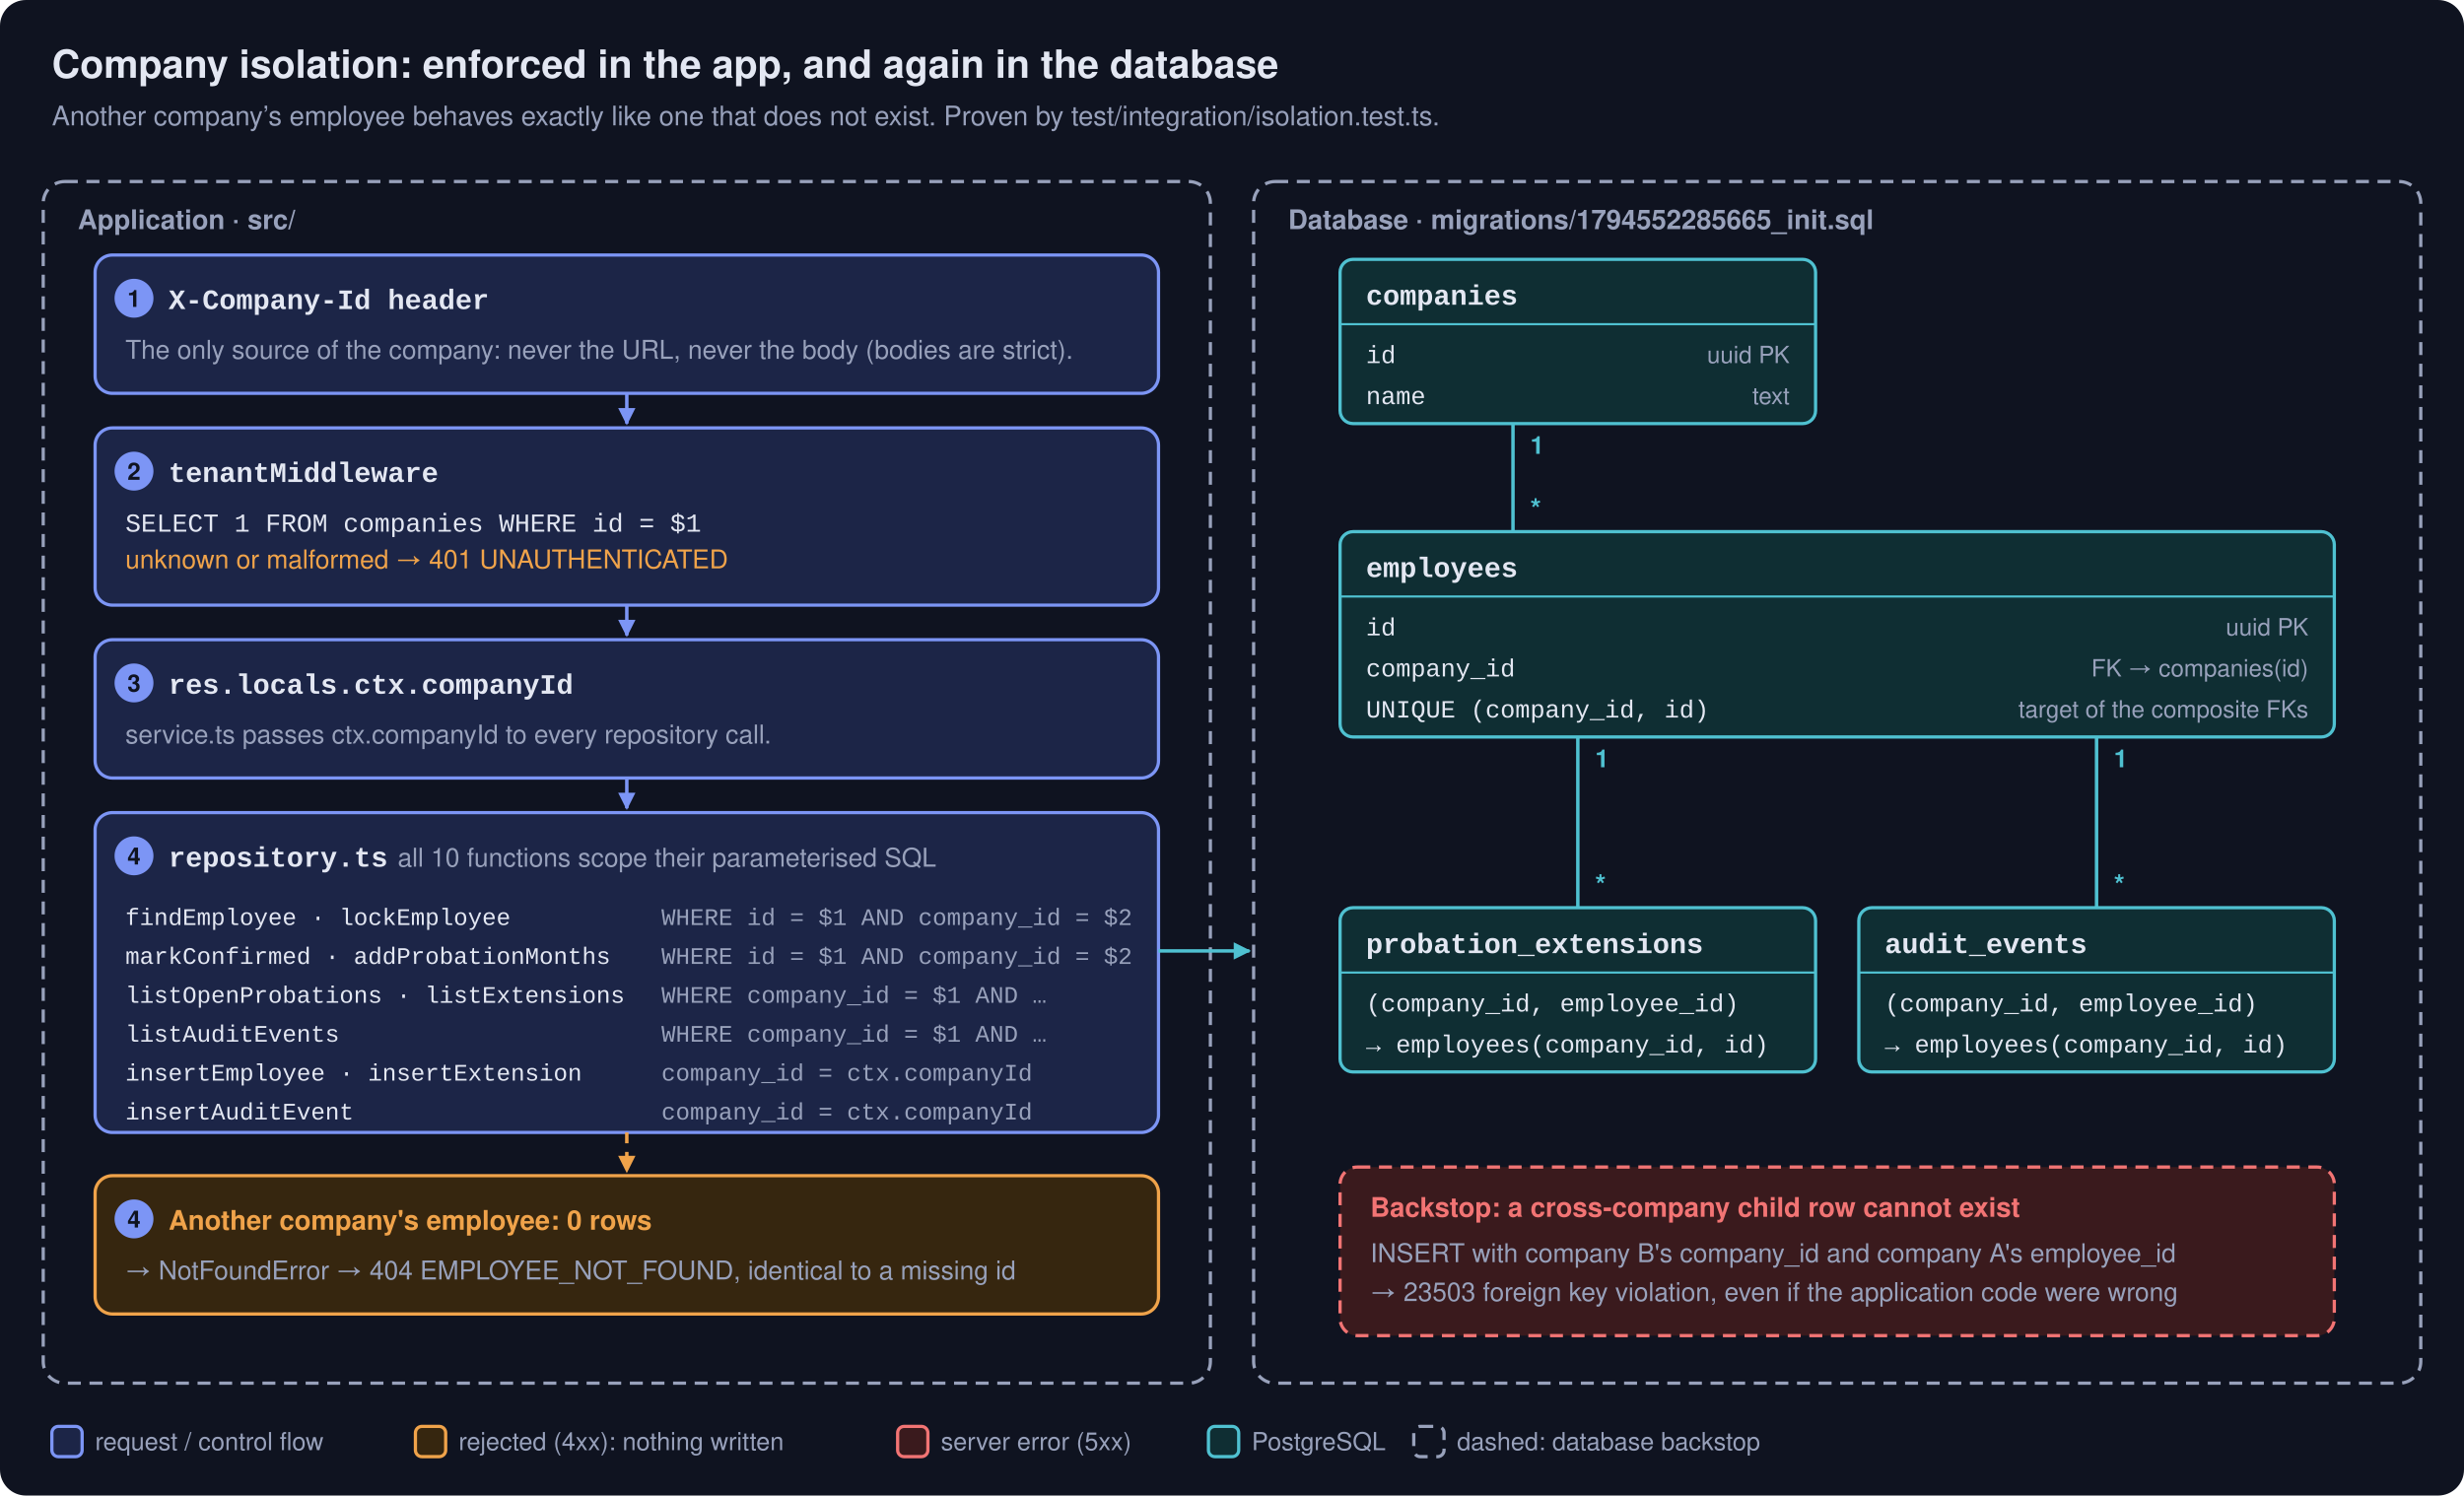
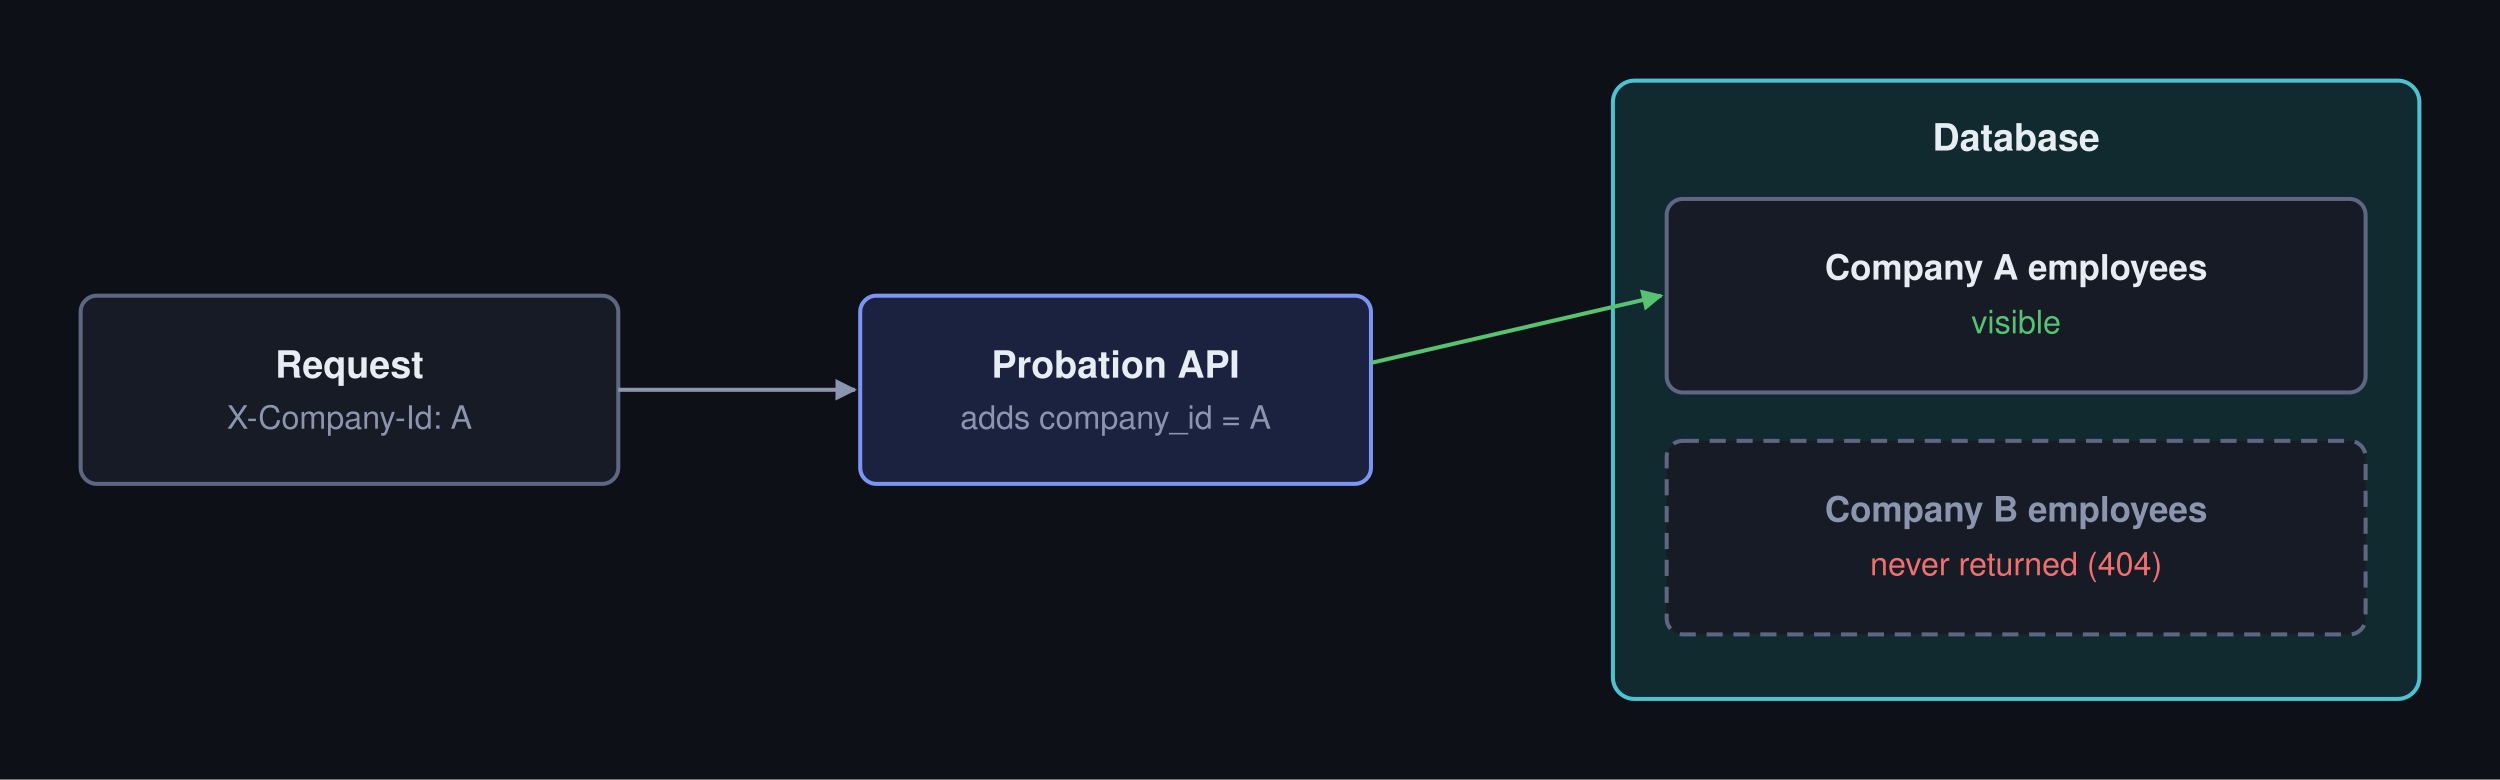
- <svg xmlns="http://www.w3.org/2000/svg" viewBox="0 0 1140 692" width="1140" height="692" role="img" aria-labelledby="title desc">
+ <svg xmlns="http://www.w3.org/2000/svg" viewBox="0 0 930 290" width="930" height="290" role="img" aria-labelledby="title desc">
  <defs>
-     <marker id="arrow-ink" viewBox="0 0 10 10" refX="9" refY="5" markerWidth="8" markerHeight="8" orient="auto-start-reverse" markerUnits="userSpaceOnUse">
-       <path d="M0,0 L10,5 L0,10 z" fill="#e3e7f2" />
+     <marker id="head-ok" viewBox="0 0 10 10" refX="9" refY="5" markerWidth="8" markerHeight="8" orient="auto-start-reverse" markerUnits="userSpaceOnUse">
+       <path d="M0,0 L10,5 L0,10 z" fill="#57c26f" />
    </marker>
-     <marker id="arrow-muted" viewBox="0 0 10 10" refX="9" refY="5" markerWidth="8" markerHeight="8" orient="auto-start-reverse" markerUnits="userSpaceOnUse">
-       <path d="M0,0 L10,5 L0,10 z" fill="#98a1bb" />
+     <marker id="head-err" viewBox="0 0 10 10" refX="9" refY="5" markerWidth="8" markerHeight="8" orient="auto-start-reverse" markerUnits="userSpaceOnUse">
+       <path d="M0,0 L10,5 L0,10 z" fill="#f07070" />
    </marker>
-     <marker id="arrow-line" viewBox="0 0 10 10" refX="9" refY="5" markerWidth="8" markerHeight="8" orient="auto-start-reverse" markerUnits="userSpaceOnUse">
-       <path d="M0,0 L10,5 L0,10 z" fill="#38405a" />
-     </marker>
-     <marker id="arrow-flow" viewBox="0 0 10 10" refX="9" refY="5" markerWidth="8" markerHeight="8" orient="auto-start-reverse" markerUnits="userSpaceOnUse">
+     <marker id="head-main" viewBox="0 0 10 10" refX="9" refY="5" markerWidth="8" markerHeight="8" orient="auto-start-reverse" markerUnits="userSpaceOnUse">
      <path d="M0,0 L10,5 L0,10 z" fill="#7c95f5" />
    </marker>
-     <marker id="arrow-success" viewBox="0 0 10 10" refX="9" refY="5" markerWidth="8" markerHeight="8" orient="auto-start-reverse" markerUnits="userSpaceOnUse">
-       <path d="M0,0 L10,5 L0,10 z" fill="#5cc477" />
-     </marker>
-     <marker id="arrow-rejected" viewBox="0 0 10 10" refX="9" refY="5" markerWidth="8" markerHeight="8" orient="auto-start-reverse" markerUnits="userSpaceOnUse">
-       <path d="M0,0 L10,5 L0,10 z" fill="#f0a34a" />
-     </marker>
-     <marker id="arrow-fault" viewBox="0 0 10 10" refX="9" refY="5" markerWidth="8" markerHeight="8" orient="auto-start-reverse" markerUnits="userSpaceOnUse">
-       <path d="M0,0 L10,5 L0,10 z" fill="#f27474" />
-     </marker>
-     <marker id="arrow-waiting" viewBox="0 0 10 10" refX="9" refY="5" markerWidth="8" markerHeight="8" orient="auto-start-reverse" markerUnits="userSpaceOnUse">
-       <path d="M0,0 L10,5 L0,10 z" fill="#a58cff" />
-     </marker>
-     <marker id="arrow-store" viewBox="0 0 10 10" refX="9" refY="5" markerWidth="8" markerHeight="8" orient="auto-start-reverse" markerUnits="userSpaceOnUse">
-       <path d="M0,0 L10,5 L0,10 z" fill="#4fc1d1" />
+     <marker id="head-muted" viewBox="0 0 10 10" refX="9" refY="5" markerWidth="8" markerHeight="8" orient="auto-start-reverse" markerUnits="userSpaceOnUse">
+       <path d="M0,0 L10,5 L0,10 z" fill="#8b95ad" />
    </marker>
  </defs>
-   <rect width="1140" height="692" rx="12" fill="#0f1320" />
-   <text x="24" y="36" font-family="'Segoe UI', system-ui, -apple-system, Helvetica, Arial, sans-serif" font-size="18" font-weight="700" fill="#e3e7f2" text-anchor="start">Company isolation: enforced in the app, and again in the database</text>
-   <text x="24" y="58" font-family="'Segoe UI', system-ui, -apple-system, Helvetica, Arial, sans-serif" font-size="12.5" font-weight="400" fill="#98a1bb" text-anchor="start">Another company’s employee behaves exactly like one that does not exist. Proven by test/integration/isolation.test.ts.</text>
-   <rect x="20" y="84" width="540" height="556" rx="10" fill="none" stroke="#98a1bb" stroke-width="1.5" stroke-dasharray="6 4" />
-   <text x="36" y="106" font-family="'Segoe UI', system-ui, -apple-system, Helvetica, Arial, sans-serif" font-size="12.5" font-weight="700" fill="#98a1bb" text-anchor="start">Application  ·  src/</text>
-   <rect x="580" y="84" width="540" height="556" rx="10" fill="none" stroke="#98a1bb" stroke-width="1.5" stroke-dasharray="6 4" />
-   <text x="596" y="106" font-family="'Segoe UI', system-ui, -apple-system, Helvetica, Arial, sans-serif" font-size="12.5" font-weight="700" fill="#98a1bb" text-anchor="start">Database  ·  migrations/1794552285665_init.sql</text>
-   <rect x="44" y="118" width="492" height="64" rx="8" fill="#1c2547" stroke="#7c95f5" stroke-width="1.5" />
-   <circle cx="62" cy="138" r="9" fill="#7c95f5" />
-   <text x="62" y="142" font-family="'Segoe UI', system-ui, -apple-system, Helvetica, Arial, sans-serif" font-size="11" font-weight="700" fill="#0f1320" text-anchor="middle">1</text>
-   <text x="78" y="143" font-family="ui-monospace, SFMono-Regular, Consolas, 'Liberation Mono', monospace" font-size="13" font-weight="700" fill="#e3e7f2" text-anchor="start">X-Company-Id header</text>
-   <text x="58" y="166" font-family="'Segoe UI', system-ui, -apple-system, Helvetica, Arial, sans-serif" font-size="12" font-weight="400" fill="#98a1bb" text-anchor="start">The only source of the company: never the URL, never the body (bodies are strict).</text>
-   <path d="M 290 182 L 290 196" fill="none" stroke="#7c95f5" stroke-width="1.6" marker-end="url(#arrow-flow)" />
-   <rect x="44" y="198" width="492" height="82" rx="8" fill="#1c2547" stroke="#7c95f5" stroke-width="1.5" />
-   <circle cx="62" cy="218" r="9" fill="#7c95f5" />
-   <text x="62" y="222" font-family="'Segoe UI', system-ui, -apple-system, Helvetica, Arial, sans-serif" font-size="11" font-weight="700" fill="#0f1320" text-anchor="middle">2</text>
-   <text x="78" y="223" font-family="ui-monospace, SFMono-Regular, Consolas, 'Liberation Mono', monospace" font-size="13" font-weight="700" fill="#e3e7f2" text-anchor="start">tenantMiddleware</text>
-   <text x="58" y="246" font-family="ui-monospace, SFMono-Regular, Consolas, 'Liberation Mono', monospace" font-size="12" font-weight="400" fill="#e3e7f2" text-anchor="start">SELECT 1 FROM companies WHERE id = $1</text>
-   <text x="58" y="263" font-family="'Segoe UI', system-ui, -apple-system, Helvetica, Arial, sans-serif" font-size="12" font-weight="400" fill="#f0a34a" text-anchor="start">unknown or malformed → 401 UNAUTHENTICATED</text>
-   <path d="M 290 280 L 290 294" fill="none" stroke="#7c95f5" stroke-width="1.6" marker-end="url(#arrow-flow)" />
-   <rect x="44" y="296" width="492" height="64" rx="8" fill="#1c2547" stroke="#7c95f5" stroke-width="1.5" />
-   <circle cx="62" cy="316" r="9" fill="#7c95f5" />
-   <text x="62" y="320" font-family="'Segoe UI', system-ui, -apple-system, Helvetica, Arial, sans-serif" font-size="11" font-weight="700" fill="#0f1320" text-anchor="middle">3</text>
-   <text x="78" y="321" font-family="ui-monospace, SFMono-Regular, Consolas, 'Liberation Mono', monospace" font-size="13" font-weight="700" fill="#e3e7f2" text-anchor="start">res.locals.ctx.companyId</text>
-   <text x="58" y="344" font-family="'Segoe UI', system-ui, -apple-system, Helvetica, Arial, sans-serif" font-size="12" font-weight="400" fill="#98a1bb" text-anchor="start">service.ts passes ctx.companyId to every repository call.</text>
-   <path d="M 290 360 L 290 374" fill="none" stroke="#7c95f5" stroke-width="1.6" marker-end="url(#arrow-flow)" />
-   <rect x="44" y="376" width="492" height="148" rx="8" fill="#1c2547" stroke="#7c95f5" stroke-width="1.5" />
-   <circle cx="62" cy="396" r="9" fill="#7c95f5" />
-   <text x="62" y="400" font-family="'Segoe UI', system-ui, -apple-system, Helvetica, Arial, sans-serif" font-size="11" font-weight="700" fill="#0f1320" text-anchor="middle">4</text>
-   <text x="78" y="401" font-family="ui-monospace, SFMono-Regular, Consolas, 'Liberation Mono', monospace" font-size="13" font-weight="700" fill="#e3e7f2" text-anchor="start">repository.ts</text>
-   <text x="184" y="401" font-family="'Segoe UI', system-ui, -apple-system, Helvetica, Arial, sans-serif" font-size="12" font-weight="400" fill="#98a1bb" text-anchor="start">all 10 functions scope their parameterised SQL</text>
-   <text x="58" y="428" font-family="ui-monospace, SFMono-Regular, Consolas, 'Liberation Mono', monospace" font-size="11" font-weight="400" fill="#e3e7f2" text-anchor="start">findEmployee · lockEmployee</text>
-   <text x="306" y="428" font-family="ui-monospace, SFMono-Regular, Consolas, 'Liberation Mono', monospace" font-size="11" font-weight="400" fill="#98a1bb" text-anchor="start">WHERE id = $1 AND company_id = $2</text>
-   <text x="58" y="446" font-family="ui-monospace, SFMono-Regular, Consolas, 'Liberation Mono', monospace" font-size="11" font-weight="400" fill="#e3e7f2" text-anchor="start">markConfirmed · addProbationMonths</text>
-   <text x="306" y="446" font-family="ui-monospace, SFMono-Regular, Consolas, 'Liberation Mono', monospace" font-size="11" font-weight="400" fill="#98a1bb" text-anchor="start">WHERE id = $1 AND company_id = $2</text>
-   <text x="58" y="464" font-family="ui-monospace, SFMono-Regular, Consolas, 'Liberation Mono', monospace" font-size="11" font-weight="400" fill="#e3e7f2" text-anchor="start">listOpenProbations · listExtensions</text>
-   <text x="306" y="464" font-family="ui-monospace, SFMono-Regular, Consolas, 'Liberation Mono', monospace" font-size="11" font-weight="400" fill="#98a1bb" text-anchor="start">WHERE company_id = $1 AND …</text>
-   <text x="58" y="482" font-family="ui-monospace, SFMono-Regular, Consolas, 'Liberation Mono', monospace" font-size="11" font-weight="400" fill="#e3e7f2" text-anchor="start">listAuditEvents</text>
-   <text x="306" y="482" font-family="ui-monospace, SFMono-Regular, Consolas, 'Liberation Mono', monospace" font-size="11" font-weight="400" fill="#98a1bb" text-anchor="start">WHERE company_id = $1 AND …</text>
-   <text x="58" y="500" font-family="ui-monospace, SFMono-Regular, Consolas, 'Liberation Mono', monospace" font-size="11" font-weight="400" fill="#e3e7f2" text-anchor="start">insertEmployee · insertExtension</text>
-   <text x="306" y="500" font-family="ui-monospace, SFMono-Regular, Consolas, 'Liberation Mono', monospace" font-size="11" font-weight="400" fill="#98a1bb" text-anchor="start">company_id = ctx.companyId</text>
-   <text x="58" y="518" font-family="ui-monospace, SFMono-Regular, Consolas, 'Liberation Mono', monospace" font-size="11" font-weight="400" fill="#e3e7f2" text-anchor="start">insertAuditEvent</text>
-   <text x="306" y="518" font-family="ui-monospace, SFMono-Regular, Consolas, 'Liberation Mono', monospace" font-size="11" font-weight="400" fill="#98a1bb" text-anchor="start">company_id = ctx.companyId</text>
-   <path d="M 290 524 L 290 542" fill="none" stroke="#f0a34a" stroke-width="1.6" stroke-dasharray="5 4" marker-end="url(#arrow-rejected)" />
-   <rect x="44" y="544" width="492" height="64" rx="8" fill="#36260f" stroke="#f0a34a" stroke-width="1.5" />
-   <circle cx="62" cy="564" r="9" fill="#7c95f5" />
-   <text x="62" y="568" font-family="'Segoe UI', system-ui, -apple-system, Helvetica, Arial, sans-serif" font-size="11" font-weight="700" fill="#0f1320" text-anchor="middle">4</text>
-   <text x="78" y="569" font-family="'Segoe UI', system-ui, -apple-system, Helvetica, Arial, sans-serif" font-size="12.5" font-weight="700" fill="#f0a34a" text-anchor="start">Another company's employee: 0 rows</text>
-   <text x="58" y="592" font-family="'Segoe UI', system-ui, -apple-system, Helvetica, Arial, sans-serif" font-size="12" font-weight="400" fill="#98a1bb" text-anchor="start">→ NotFoundError → 404 EMPLOYEE_NOT_FOUND, identical to a missing id</text>
-   <path d="M 536 440 L 578 440" fill="none" stroke="#4fc1d1" stroke-width="1.6" marker-end="url(#arrow-store)" />
-   <rect x="620" y="120" width="220" height="76" rx="6" fill="#0f2e33" stroke="#4fc1d1" stroke-width="1.5" />
-   <text x="632" y="141" font-family="ui-monospace, SFMono-Regular, Consolas, 'Liberation Mono', monospace" font-size="13" font-weight="700" fill="#e3e7f2" text-anchor="start">companies</text>
-   <path d="M 620 150 L 840 150" fill="none" stroke="#4fc1d1" stroke-width="1" />
-   <text x="632" y="168" font-family="ui-monospace, SFMono-Regular, Consolas, 'Liberation Mono', monospace" font-size="11.5" font-weight="400" fill="#e3e7f2" text-anchor="start">id</text>
-   <text x="828" y="168" font-family="'Segoe UI', system-ui, -apple-system, Helvetica, Arial, sans-serif" font-size="11" font-weight="400" fill="#98a1bb" text-anchor="end">uuid PK</text>
-   <text x="632" y="187" font-family="ui-monospace, SFMono-Regular, Consolas, 'Liberation Mono', monospace" font-size="11.5" font-weight="400" fill="#e3e7f2" text-anchor="start">name</text>
-   <text x="828" y="187" font-family="'Segoe UI', system-ui, -apple-system, Helvetica, Arial, sans-serif" font-size="11" font-weight="400" fill="#98a1bb" text-anchor="end">text</text>
-   <rect x="620" y="246" width="460" height="95" rx="6" fill="#0f2e33" stroke="#4fc1d1" stroke-width="1.5" />
-   <text x="632" y="267" font-family="ui-monospace, SFMono-Regular, Consolas, 'Liberation Mono', monospace" font-size="13" font-weight="700" fill="#e3e7f2" text-anchor="start">employees</text>
-   <path d="M 620 276 L 1080 276" fill="none" stroke="#4fc1d1" stroke-width="1" />
-   <text x="632" y="294" font-family="ui-monospace, SFMono-Regular, Consolas, 'Liberation Mono', monospace" font-size="11.5" font-weight="400" fill="#e3e7f2" text-anchor="start">id</text>
-   <text x="1068" y="294" font-family="'Segoe UI', system-ui, -apple-system, Helvetica, Arial, sans-serif" font-size="11" font-weight="400" fill="#98a1bb" text-anchor="end">uuid PK</text>
-   <text x="632" y="313" font-family="ui-monospace, SFMono-Regular, Consolas, 'Liberation Mono', monospace" font-size="11.5" font-weight="400" fill="#e3e7f2" text-anchor="start">company_id</text>
-   <text x="1068" y="313" font-family="'Segoe UI', system-ui, -apple-system, Helvetica, Arial, sans-serif" font-size="11" font-weight="400" fill="#98a1bb" text-anchor="end">FK → companies(id)</text>
-   <text x="632" y="332" font-family="ui-monospace, SFMono-Regular, Consolas, 'Liberation Mono', monospace" font-size="11.5" font-weight="400" fill="#e3e7f2" text-anchor="start">UNIQUE (company_id, id)</text>
-   <text x="1068" y="332" font-family="'Segoe UI', system-ui, -apple-system, Helvetica, Arial, sans-serif" font-size="11" font-weight="400" fill="#98a1bb" text-anchor="end">target of the composite FKs</text>
-   <rect x="620" y="420" width="220" height="76" rx="6" fill="#0f2e33" stroke="#4fc1d1" stroke-width="1.5" />
-   <text x="632" y="441" font-family="ui-monospace, SFMono-Regular, Consolas, 'Liberation Mono', monospace" font-size="13" font-weight="700" fill="#e3e7f2" text-anchor="start">probation_extensions</text>
-   <path d="M 620 450 L 840 450" fill="none" stroke="#4fc1d1" stroke-width="1" />
-   <text x="632" y="468" font-family="ui-monospace, SFMono-Regular, Consolas, 'Liberation Mono', monospace" font-size="11.5" font-weight="400" fill="#e3e7f2" text-anchor="start">(company_id, employee_id)</text>
-   <text x="828" y="468" font-family="'Segoe UI', system-ui, -apple-system, Helvetica, Arial, sans-serif" font-size="11" font-weight="400" fill="#98a1bb" text-anchor="end" />
-   <text x="632" y="487" font-family="ui-monospace, SFMono-Regular, Consolas, 'Liberation Mono', monospace" font-size="11.5" font-weight="400" fill="#e3e7f2" text-anchor="start">→ employees(company_id, id)</text>
-   <text x="828" y="487" font-family="'Segoe UI', system-ui, -apple-system, Helvetica, Arial, sans-serif" font-size="11" font-weight="400" fill="#98a1bb" text-anchor="end" />
-   <rect x="860" y="420" width="220" height="76" rx="6" fill="#0f2e33" stroke="#4fc1d1" stroke-width="1.5" />
-   <text x="872" y="441" font-family="ui-monospace, SFMono-Regular, Consolas, 'Liberation Mono', monospace" font-size="13" font-weight="700" fill="#e3e7f2" text-anchor="start">audit_events</text>
-   <path d="M 860 450 L 1080 450" fill="none" stroke="#4fc1d1" stroke-width="1" />
-   <text x="872" y="468" font-family="ui-monospace, SFMono-Regular, Consolas, 'Liberation Mono', monospace" font-size="11.5" font-weight="400" fill="#e3e7f2" text-anchor="start">(company_id, employee_id)</text>
-   <text x="1068" y="468" font-family="'Segoe UI', system-ui, -apple-system, Helvetica, Arial, sans-serif" font-size="11" font-weight="400" fill="#98a1bb" text-anchor="end" />
-   <text x="872" y="487" font-family="ui-monospace, SFMono-Regular, Consolas, 'Liberation Mono', monospace" font-size="11.5" font-weight="400" fill="#e3e7f2" text-anchor="start">→ employees(company_id, id)</text>
-   <text x="1068" y="487" font-family="'Segoe UI', system-ui, -apple-system, Helvetica, Arial, sans-serif" font-size="11" font-weight="400" fill="#98a1bb" text-anchor="end" />
-   <path d="M 700 196 L 700 246" fill="none" stroke="#4fc1d1" stroke-width="1.6" />
-   <text x="708" y="210" font-family="'Segoe UI', system-ui, -apple-system, Helvetica, Arial, sans-serif" font-size="11.5" font-weight="700" fill="#4fc1d1" text-anchor="start">1</text>
-   <text x="708" y="240" font-family="'Segoe UI', system-ui, -apple-system, Helvetica, Arial, sans-serif" font-size="13" font-weight="700" fill="#4fc1d1" text-anchor="start">*</text>
-   <path d="M 730 341 L 730 420" fill="none" stroke="#4fc1d1" stroke-width="1.6" />
-   <text x="738" y="355" font-family="'Segoe UI', system-ui, -apple-system, Helvetica, Arial, sans-serif" font-size="11.5" font-weight="700" fill="#4fc1d1" text-anchor="start">1</text>
-   <text x="738" y="414" font-family="'Segoe UI', system-ui, -apple-system, Helvetica, Arial, sans-serif" font-size="13" font-weight="700" fill="#4fc1d1" text-anchor="start">*</text>
-   <path d="M 970 341 L 970 420" fill="none" stroke="#4fc1d1" stroke-width="1.6" />
-   <text x="978" y="355" font-family="'Segoe UI', system-ui, -apple-system, Helvetica, Arial, sans-serif" font-size="11.5" font-weight="700" fill="#4fc1d1" text-anchor="start">1</text>
-   <text x="978" y="414" font-family="'Segoe UI', system-ui, -apple-system, Helvetica, Arial, sans-serif" font-size="13" font-weight="700" fill="#4fc1d1" text-anchor="start">*</text>
-   <rect x="620" y="540" width="460" height="78" rx="8" fill="#3a1a1d" stroke="#f27474" stroke-width="1.5" stroke-dasharray="6 4" />
-   <text x="634" y="563" font-family="'Segoe UI', system-ui, -apple-system, Helvetica, Arial, sans-serif" font-size="12.5" font-weight="700" fill="#f27474" text-anchor="start">Backstop: a cross-company child row cannot exist</text>
-   <text x="634" y="584" font-family="'Segoe UI', system-ui, -apple-system, Helvetica, Arial, sans-serif" font-size="12" font-weight="400" fill="#98a1bb" text-anchor="start">INSERT with company B's company_id and company A's employee_id</text>
-   <text x="634" y="602" font-family="'Segoe UI', system-ui, -apple-system, Helvetica, Arial, sans-serif" font-size="12" font-weight="400" fill="#98a1bb" text-anchor="start">→ 23503 foreign key violation, even if the application code were wrong</text>
-   <rect x="24" y="660" width="14" height="14" rx="3" fill="#1c2547" stroke="#7c95f5" stroke-width="1.5" />
-   <text x="44" y="671" font-family="'Segoe UI', system-ui, -apple-system, Helvetica, Arial, sans-serif" font-size="11.5" font-weight="400" fill="#98a1bb" text-anchor="start">request / control flow</text>
-   <rect x="192.2" y="660" width="14" height="14" rx="3" fill="#36260f" stroke="#f0a34a" stroke-width="1.5" />
-   <text x="212.2" y="671" font-family="'Segoe UI', system-ui, -apple-system, Helvetica, Arial, sans-serif" font-size="11.5" font-weight="400" fill="#98a1bb" text-anchor="start">rejected (4xx): nothing written</text>
-   <rect x="415.3" y="660" width="14" height="14" rx="3" fill="#3a1a1d" stroke="#f27474" stroke-width="1.5" />
-   <text x="435.3" y="671" font-family="'Segoe UI', system-ui, -apple-system, Helvetica, Arial, sans-serif" font-size="11.5" font-weight="400" fill="#98a1bb" text-anchor="start">server error (5xx)</text>
-   <rect x="559.1" y="660" width="14" height="14" rx="3" fill="#0f2e33" stroke="#4fc1d1" stroke-width="1.5" />
-   <text x="579.1" y="671" font-family="'Segoe UI', system-ui, -apple-system, Helvetica, Arial, sans-serif" font-size="11.5" font-weight="400" fill="#98a1bb" text-anchor="start">PostgreSQL</text>
-   <rect x="654.1" y="660" width="14" height="14" rx="3" fill="none" stroke="#98a1bb" stroke-width="1.5" stroke-dasharray="6 4" />
-   <text x="674.1" y="671" font-family="'Segoe UI', system-ui, -apple-system, Helvetica, Arial, sans-serif" font-size="11.5" font-weight="400" fill="#98a1bb" text-anchor="start">dashed: database backstop</text>
+   <rect width="930" height="290" fill="#0d1117" />
+   <rect x="30" y="110" width="200" height="70" rx="6" fill="#161b26" stroke="#5d6782" stroke-width="1.5" />
+   <text x="130" y="140.5" font-family="'Segoe UI', system-ui, -apple-system, Helvetica, Arial, sans-serif" font-size="14" font-weight="600" fill="#e6edf3" text-anchor="middle">Request</text>
+   <text x="130" y="159.5" font-family="'Segoe UI', system-ui, -apple-system, Helvetica, Arial, sans-serif" font-size="12" font-weight="400" fill="#8b95ad" text-anchor="middle">X-Company-Id: A</text>
+   <rect x="320" y="110" width="190" height="70" rx="6" fill="#1a2240" stroke="#7c95f5" stroke-width="1.5" />
+   <text x="415" y="140.5" font-family="'Segoe UI', system-ui, -apple-system, Helvetica, Arial, sans-serif" font-size="14" font-weight="600" fill="#e6edf3" text-anchor="middle">Probation API</text>
+   <text x="415" y="159.5" font-family="'Segoe UI', system-ui, -apple-system, Helvetica, Arial, sans-serif" font-size="12" font-weight="400" fill="#8b95ad" text-anchor="middle">adds company_id = A</text>
+   <rect x="600" y="30" width="300" height="230" rx="8" fill="#102a30" stroke="#4fc1d1" stroke-width="1.5" />
+   <text x="750" y="56" font-family="'Segoe UI', system-ui, -apple-system, Helvetica, Arial, sans-serif" font-size="14" font-weight="600" fill="#e6edf3" text-anchor="middle">Database</text>
+   <rect x="620" y="74" width="260" height="72" rx="6" fill="#161b26" stroke="#5d6782" stroke-width="1.5" />
+   <text x="750" y="104" font-family="'Segoe UI', system-ui, -apple-system, Helvetica, Arial, sans-serif" font-size="13" font-weight="600" fill="#e6edf3" text-anchor="middle">Company A employees</text>
+   <text x="750" y="124" font-family="'Segoe UI', system-ui, -apple-system, Helvetica, Arial, sans-serif" font-size="12" font-weight="400" fill="#57c26f" text-anchor="middle">visible</text>
+   <rect x="620" y="164" width="260" height="72" rx="6" fill="#161b26" stroke="#5d6782" stroke-width="1.5" stroke-dasharray="6 4" />
+   <text x="750" y="194" font-family="'Segoe UI', system-ui, -apple-system, Helvetica, Arial, sans-serif" font-size="13" font-weight="600" fill="#8b95ad" text-anchor="middle">Company B employees</text>
+   <text x="750" y="214" font-family="'Segoe UI', system-ui, -apple-system, Helvetica, Arial, sans-serif" font-size="12" font-weight="400" fill="#f07070" text-anchor="middle">never returned (404)</text>
+   <path d="M 230 145 L 318 145" fill="none" stroke="#8b95ad" stroke-width="1.5" marker-end="url(#head-muted)" />
+   <path d="M 510 135 L 618 110" fill="none" stroke="#57c26f" stroke-width="1.5" marker-end="url(#head-ok)" />
</svg>
